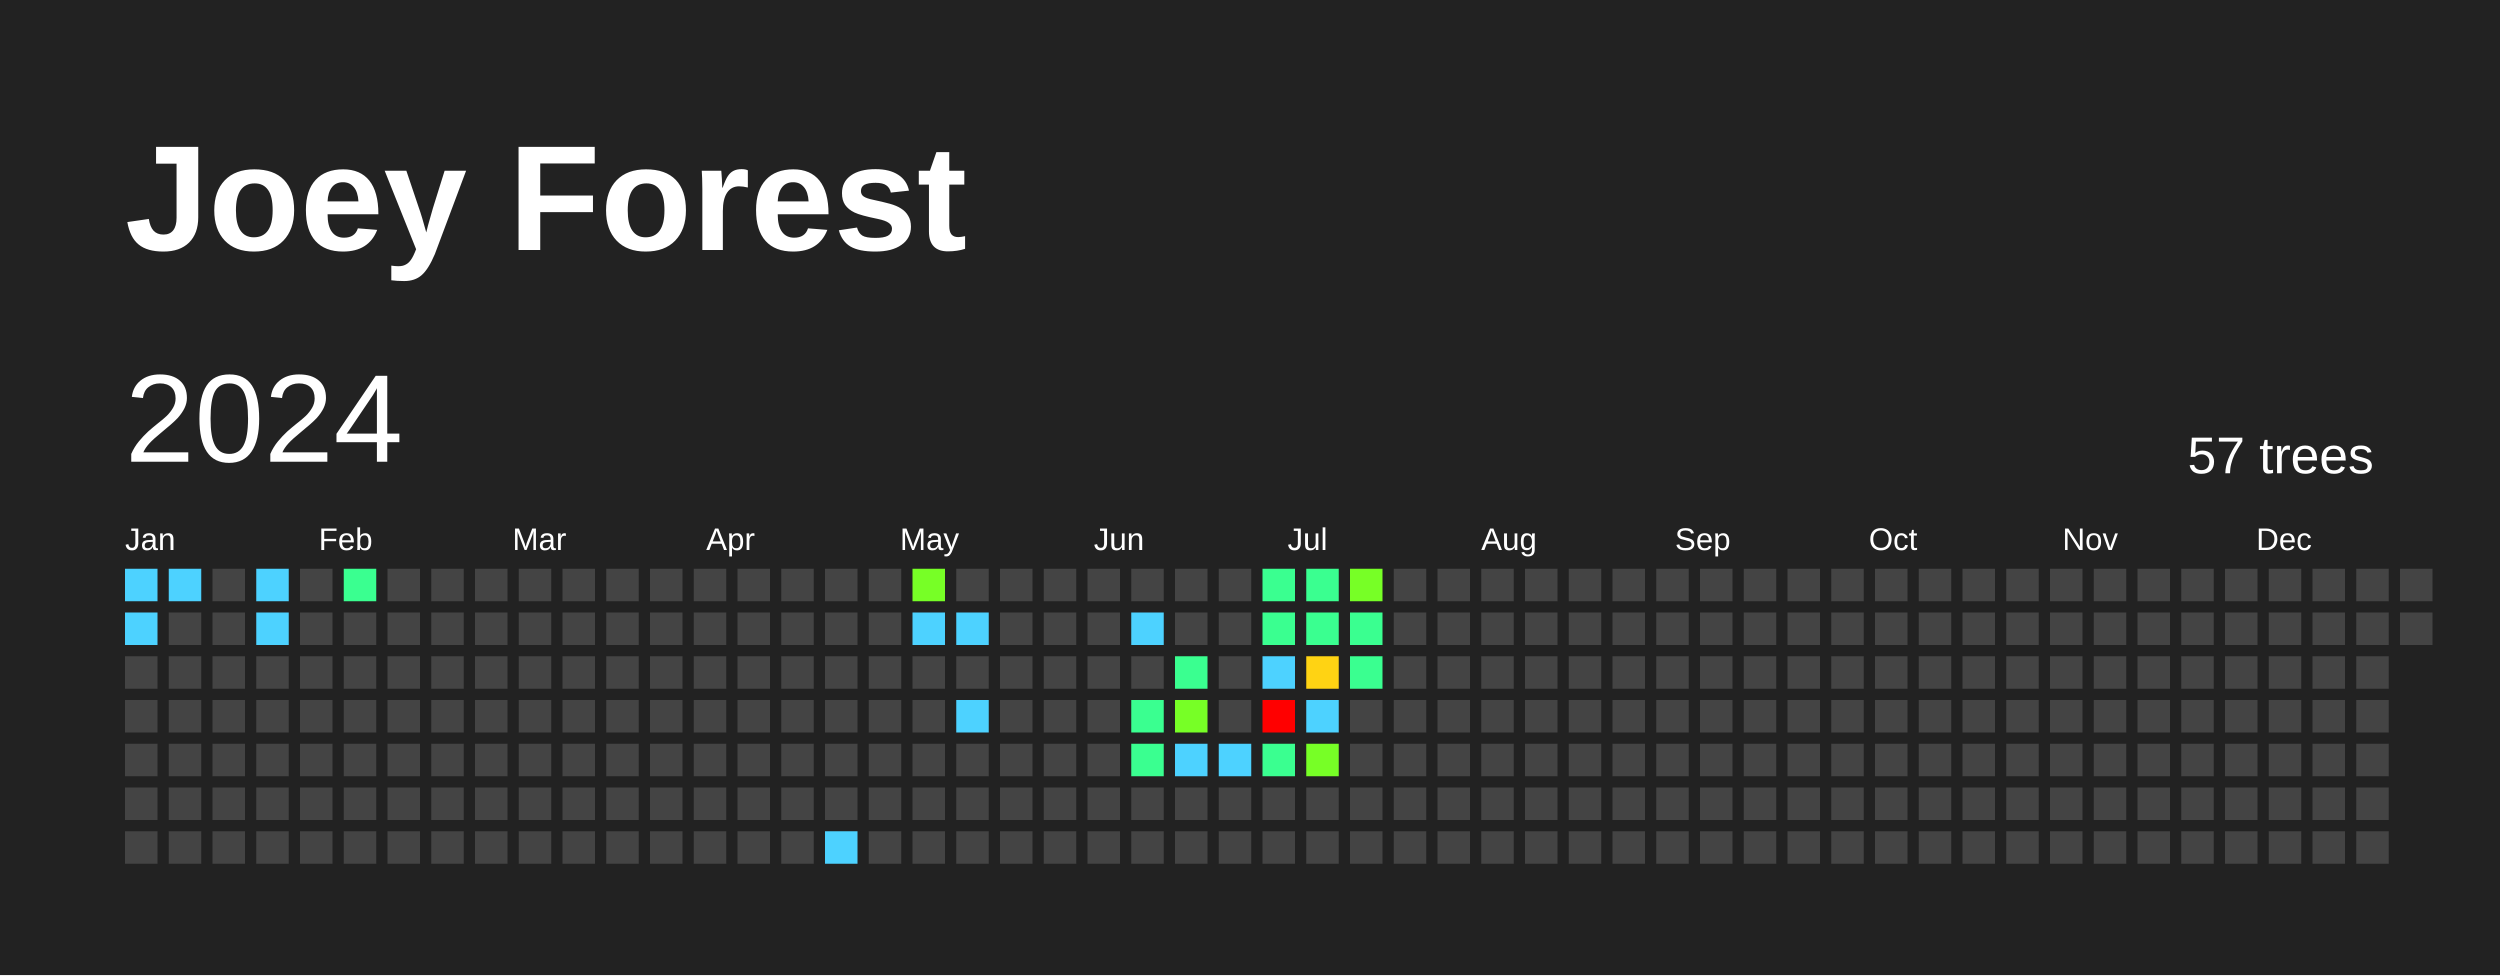
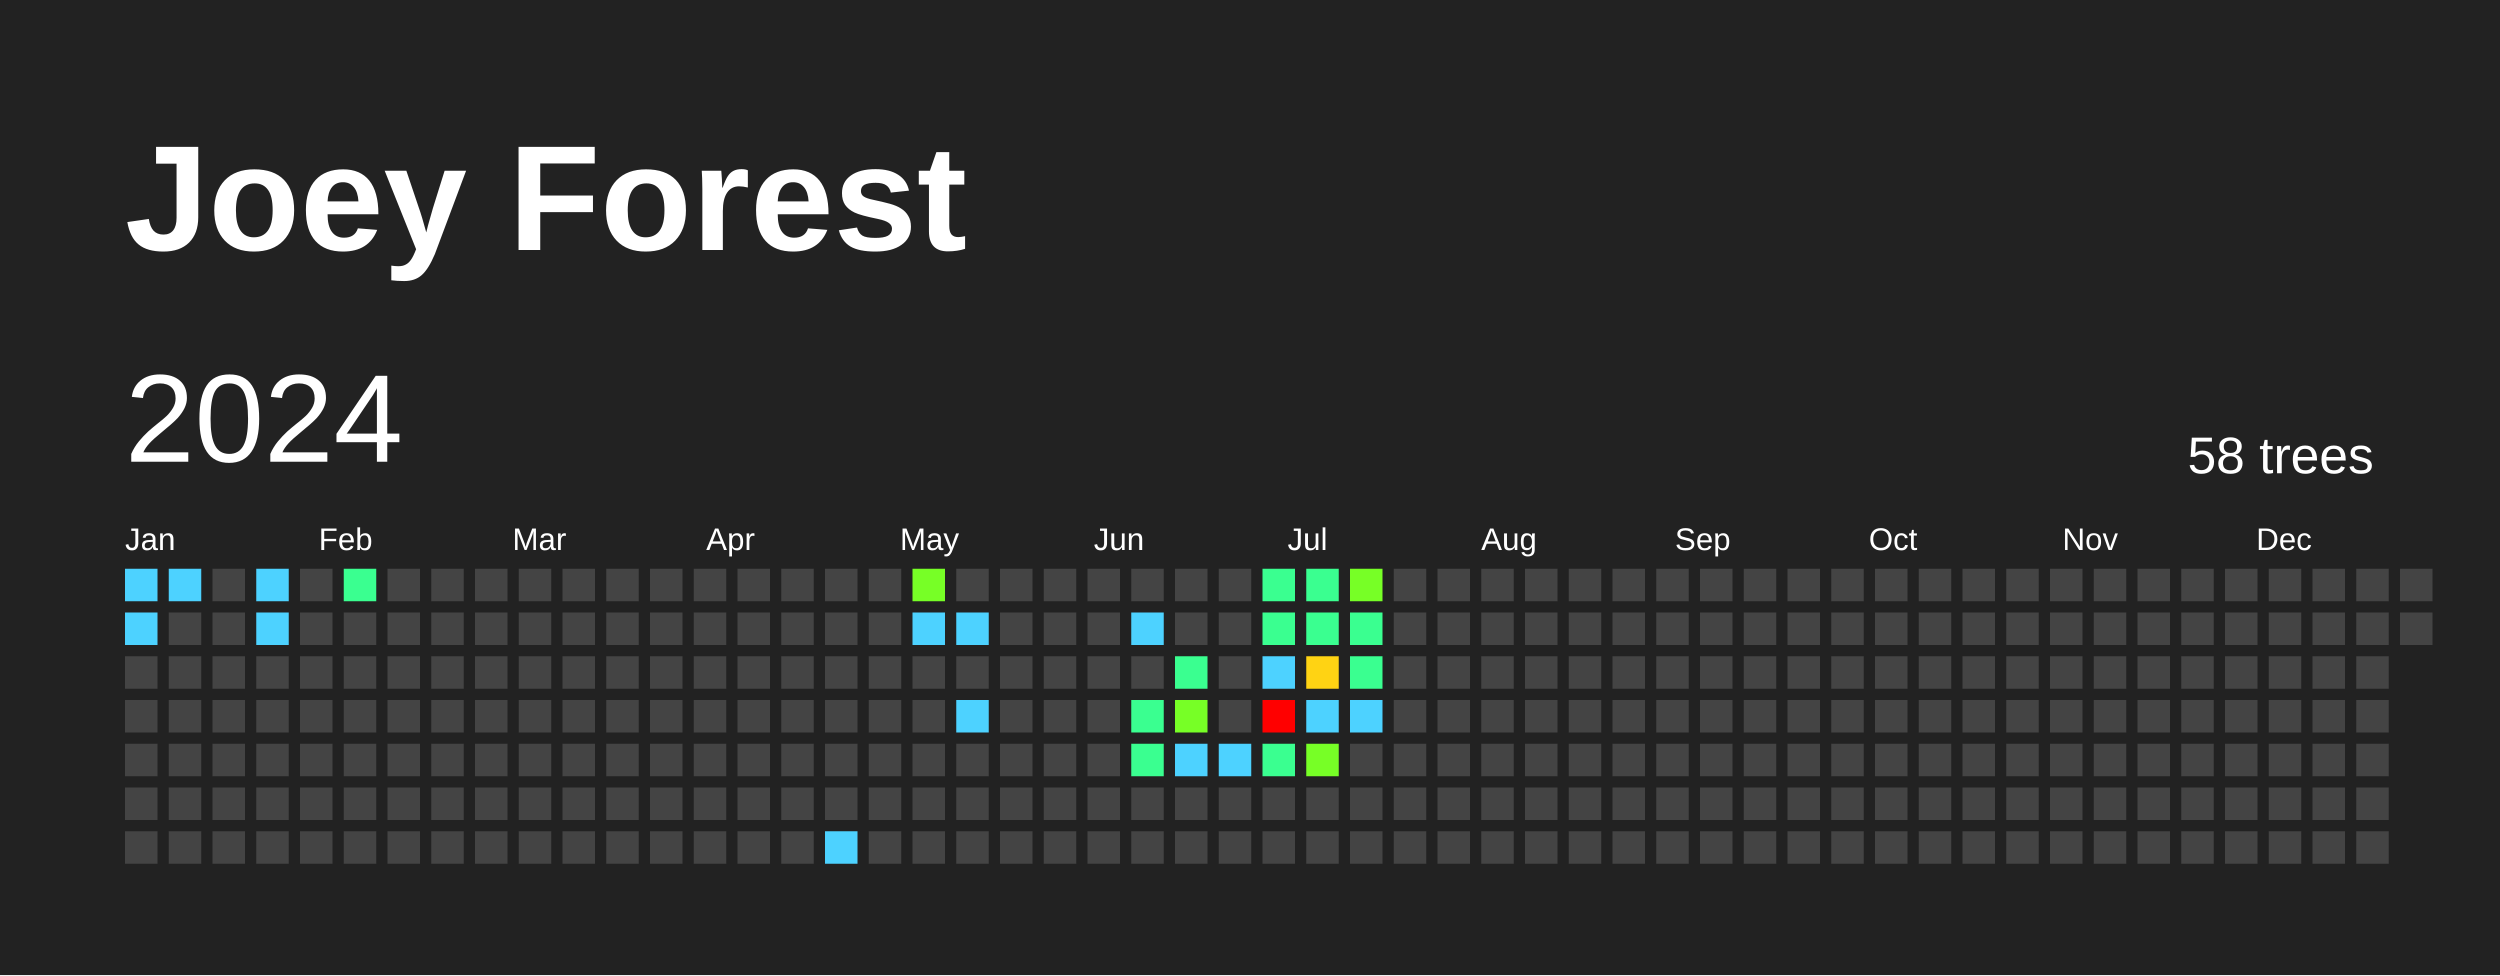
<svg xmlns="http://www.w3.org/2000/svg" baseProfile="full" height="78mm" version="1.1" viewBox="0,0,200,78" width="200mm">
  <defs />
  <rect fill="#222222" height="78" width="200" x="0" y="0" />
  <text fill="#FFFFFF" style="font-size:12px; font-family:Arial; font-weight:bold;" x="10" y="20">Joey Forest</text>
  <text dominant-baseline="hanging" fill="#FFFFFF" style="font-size:10.0px; font-family:Arial;" x="10" y="30">2024</text>
-   <text dominant-baseline="hanging" fill="#FFFFFF" style="font-size:4.125px; font-family:Arial;" x="175" y="35">57 trees</text>
+   <text dominant-baseline="hanging" fill="#FFFFFF" style="font-size:4.125px; font-family:Arial;" x="175" y="35">58 trees</text>
  <text fill="#FFFFFF" style="font-size:2.5px; font-family:Arial" x="10.0" y="44">Jan</text>
  <text fill="#FFFFFF" style="font-size:2.5px; font-family:Arial" x="25.5" y="44">Feb</text>
  <text fill="#FFFFFF" style="font-size:2.5px; font-family:Arial" x="41.0" y="44">Mar</text>
  <text fill="#FFFFFF" style="font-size:2.5px; font-family:Arial" x="56.5" y="44">Apr</text>
  <text fill="#FFFFFF" style="font-size:2.5px; font-family:Arial" x="72.0" y="44">May</text>
  <text fill="#FFFFFF" style="font-size:2.5px; font-family:Arial" x="87.5" y="44">Jun</text>
  <text fill="#FFFFFF" style="font-size:2.5px; font-family:Arial" x="103.0" y="44">Jul</text>
  <text fill="#FFFFFF" style="font-size:2.5px; font-family:Arial" x="118.5" y="44">Aug</text>
  <text fill="#FFFFFF" style="font-size:2.5px; font-family:Arial" x="134.0" y="44">Sep</text>
  <text fill="#FFFFFF" style="font-size:2.5px; font-family:Arial" x="149.5" y="44">Oct</text>
  <text fill="#FFFFFF" style="font-size:2.5px; font-family:Arial" x="165.0" y="44">Nov</text>
  <text fill="#FFFFFF" style="font-size:2.5px; font-family:Arial" x="180.5" y="44">Dec</text>
  <rect fill="#4dd2ff" height="2.6" width="2.6" x="10.0" y="45.5" />
  <rect fill="#4dd2ff" height="2.6" width="2.6" x="10.0" y="49.0" />
  <rect fill="#444444" height="2.6" width="2.6" x="10.0" y="52.5" />
  <rect fill="#444444" height="2.6" width="2.6" x="10.0" y="56.0" />
  <rect fill="#444444" height="2.6" width="2.6" x="10.0" y="59.5" />
  <rect fill="#444444" height="2.6" width="2.6" x="10.0" y="63.0" />
  <rect fill="#444444" height="2.6" width="2.6" x="10.0" y="66.5" />
  <rect fill="#4dd2ff" height="2.6" width="2.6" x="13.5" y="45.5" />
  <rect fill="#444444" height="2.6" width="2.6" x="13.5" y="49.0" />
  <rect fill="#444444" height="2.6" width="2.6" x="13.5" y="52.5" />
  <rect fill="#444444" height="2.6" width="2.6" x="13.5" y="56.0" />
  <rect fill="#444444" height="2.6" width="2.6" x="13.5" y="59.5" />
  <rect fill="#444444" height="2.6" width="2.6" x="13.5" y="63.0" />
  <rect fill="#444444" height="2.6" width="2.6" x="13.5" y="66.5" />
  <rect fill="#444444" height="2.6" width="2.6" x="17.0" y="45.5" />
  <rect fill="#444444" height="2.6" width="2.6" x="17.0" y="49.0" />
  <rect fill="#444444" height="2.6" width="2.6" x="17.0" y="52.5" />
  <rect fill="#444444" height="2.6" width="2.6" x="17.0" y="56.0" />
  <rect fill="#444444" height="2.6" width="2.6" x="17.0" y="59.5" />
  <rect fill="#444444" height="2.6" width="2.6" x="17.0" y="63.0" />
  <rect fill="#444444" height="2.6" width="2.6" x="17.0" y="66.5" />
  <rect fill="#4dd2ff" height="2.6" width="2.6" x="20.5" y="45.5" />
  <rect fill="#4dd2ff" height="2.6" width="2.6" x="20.5" y="49.0" />
  <rect fill="#444444" height="2.6" width="2.6" x="20.5" y="52.5" />
  <rect fill="#444444" height="2.6" width="2.6" x="20.5" y="56.0" />
  <rect fill="#444444" height="2.6" width="2.6" x="20.5" y="59.5" />
  <rect fill="#444444" height="2.6" width="2.6" x="20.5" y="63.0" />
  <rect fill="#444444" height="2.6" width="2.6" x="20.5" y="66.5" />
  <rect fill="#444444" height="2.6" width="2.6" x="24.0" y="45.5" />
  <rect fill="#444444" height="2.6" width="2.6" x="24.0" y="49.0" />
  <rect fill="#444444" height="2.6" width="2.6" x="24.0" y="52.5" />
  <rect fill="#444444" height="2.6" width="2.6" x="24.0" y="56.0" />
  <rect fill="#444444" height="2.6" width="2.6" x="24.0" y="59.5" />
  <rect fill="#444444" height="2.6" width="2.6" x="24.0" y="63.0" />
  <rect fill="#444444" height="2.6" width="2.6" x="24.0" y="66.5" />
  <rect fill="#3aff90" height="2.6" width="2.6" x="27.5" y="45.5" />
  <rect fill="#444444" height="2.6" width="2.6" x="27.5" y="49.0" />
  <rect fill="#444444" height="2.6" width="2.6" x="27.5" y="52.5" />
  <rect fill="#444444" height="2.6" width="2.6" x="27.5" y="56.0" />
  <rect fill="#444444" height="2.6" width="2.6" x="27.5" y="59.5" />
  <rect fill="#444444" height="2.6" width="2.6" x="27.5" y="63.0" />
  <rect fill="#444444" height="2.6" width="2.6" x="27.5" y="66.5" />
  <rect fill="#444444" height="2.6" width="2.6" x="31.0" y="45.5" />
  <rect fill="#444444" height="2.6" width="2.6" x="31.0" y="49.0" />
  <rect fill="#444444" height="2.6" width="2.6" x="31.0" y="52.5" />
  <rect fill="#444444" height="2.6" width="2.6" x="31.0" y="56.0" />
  <rect fill="#444444" height="2.6" width="2.6" x="31.0" y="59.5" />
  <rect fill="#444444" height="2.6" width="2.6" x="31.0" y="63.0" />
  <rect fill="#444444" height="2.6" width="2.6" x="31.0" y="66.5" />
  <rect fill="#444444" height="2.6" width="2.6" x="34.5" y="45.5" />
  <rect fill="#444444" height="2.6" width="2.6" x="34.5" y="49.0" />
  <rect fill="#444444" height="2.6" width="2.6" x="34.5" y="52.5" />
  <rect fill="#444444" height="2.6" width="2.6" x="34.5" y="56.0" />
  <rect fill="#444444" height="2.6" width="2.6" x="34.5" y="59.5" />
  <rect fill="#444444" height="2.6" width="2.6" x="34.5" y="63.0" />
  <rect fill="#444444" height="2.6" width="2.6" x="34.5" y="66.5" />
  <rect fill="#444444" height="2.6" width="2.6" x="38.0" y="45.5" />
  <rect fill="#444444" height="2.6" width="2.6" x="38.0" y="49.0" />
  <rect fill="#444444" height="2.6" width="2.6" x="38.0" y="52.5" />
  <rect fill="#444444" height="2.6" width="2.6" x="38.0" y="56.0" />
  <rect fill="#444444" height="2.6" width="2.6" x="38.0" y="59.5" />
  <rect fill="#444444" height="2.6" width="2.6" x="38.0" y="63.0" />
  <rect fill="#444444" height="2.6" width="2.6" x="38.0" y="66.5" />
  <rect fill="#444444" height="2.6" width="2.6" x="41.5" y="45.5" />
  <rect fill="#444444" height="2.6" width="2.6" x="41.5" y="49.0" />
  <rect fill="#444444" height="2.6" width="2.6" x="41.5" y="52.5" />
  <rect fill="#444444" height="2.6" width="2.6" x="41.5" y="56.0" />
  <rect fill="#444444" height="2.6" width="2.6" x="41.5" y="59.5" />
  <rect fill="#444444" height="2.6" width="2.6" x="41.5" y="63.0" />
  <rect fill="#444444" height="2.6" width="2.6" x="41.5" y="66.5" />
  <rect fill="#444444" height="2.6" width="2.6" x="45.0" y="45.5" />
  <rect fill="#444444" height="2.6" width="2.6" x="45.0" y="49.0" />
  <rect fill="#444444" height="2.6" width="2.6" x="45.0" y="52.5" />
  <rect fill="#444444" height="2.6" width="2.6" x="45.0" y="56.0" />
  <rect fill="#444444" height="2.6" width="2.6" x="45.0" y="59.5" />
  <rect fill="#444444" height="2.6" width="2.6" x="45.0" y="63.0" />
  <rect fill="#444444" height="2.6" width="2.6" x="45.0" y="66.5" />
  <rect fill="#444444" height="2.6" width="2.6" x="48.5" y="45.5" />
  <rect fill="#444444" height="2.6" width="2.6" x="48.5" y="49.0" />
  <rect fill="#444444" height="2.6" width="2.6" x="48.5" y="52.5" />
  <rect fill="#444444" height="2.6" width="2.6" x="48.5" y="56.0" />
  <rect fill="#444444" height="2.6" width="2.6" x="48.5" y="59.5" />
  <rect fill="#444444" height="2.6" width="2.6" x="48.5" y="63.0" />
  <rect fill="#444444" height="2.6" width="2.6" x="48.5" y="66.5" />
  <rect fill="#444444" height="2.6" width="2.6" x="52.0" y="45.5" />
  <rect fill="#444444" height="2.6" width="2.6" x="52.0" y="49.0" />
  <rect fill="#444444" height="2.6" width="2.6" x="52.0" y="52.5" />
  <rect fill="#444444" height="2.6" width="2.6" x="52.0" y="56.0" />
  <rect fill="#444444" height="2.6" width="2.6" x="52.0" y="59.5" />
  <rect fill="#444444" height="2.6" width="2.6" x="52.0" y="63.0" />
  <rect fill="#444444" height="2.6" width="2.6" x="52.0" y="66.5" />
  <rect fill="#444444" height="2.6" width="2.6" x="55.5" y="45.5" />
  <rect fill="#444444" height="2.6" width="2.6" x="55.5" y="49.0" />
  <rect fill="#444444" height="2.6" width="2.6" x="55.5" y="52.5" />
  <rect fill="#444444" height="2.6" width="2.6" x="55.5" y="56.0" />
  <rect fill="#444444" height="2.6" width="2.6" x="55.5" y="59.5" />
  <rect fill="#444444" height="2.6" width="2.6" x="55.5" y="63.0" />
  <rect fill="#444444" height="2.6" width="2.6" x="55.5" y="66.5" />
  <rect fill="#444444" height="2.6" width="2.6" x="59.0" y="45.5" />
  <rect fill="#444444" height="2.6" width="2.6" x="59.0" y="49.0" />
  <rect fill="#444444" height="2.6" width="2.6" x="59.0" y="52.5" />
  <rect fill="#444444" height="2.6" width="2.6" x="59.0" y="56.0" />
  <rect fill="#444444" height="2.6" width="2.6" x="59.0" y="59.5" />
  <rect fill="#444444" height="2.6" width="2.6" x="59.0" y="63.0" />
  <rect fill="#444444" height="2.6" width="2.6" x="59.0" y="66.5" />
  <rect fill="#444444" height="2.6" width="2.6" x="62.5" y="45.5" />
  <rect fill="#444444" height="2.6" width="2.6" x="62.5" y="49.0" />
  <rect fill="#444444" height="2.6" width="2.6" x="62.5" y="52.5" />
  <rect fill="#444444" height="2.6" width="2.6" x="62.5" y="56.0" />
  <rect fill="#444444" height="2.6" width="2.6" x="62.5" y="59.5" />
  <rect fill="#444444" height="2.6" width="2.6" x="62.5" y="63.0" />
  <rect fill="#444444" height="2.6" width="2.6" x="62.5" y="66.5" />
  <rect fill="#444444" height="2.6" width="2.6" x="66.0" y="45.5" />
  <rect fill="#444444" height="2.6" width="2.6" x="66.0" y="49.0" />
  <rect fill="#444444" height="2.6" width="2.6" x="66.0" y="52.5" />
  <rect fill="#444444" height="2.6" width="2.6" x="66.0" y="56.0" />
  <rect fill="#444444" height="2.6" width="2.6" x="66.0" y="59.5" />
  <rect fill="#444444" height="2.6" width="2.6" x="66.0" y="63.0" />
  <rect fill="#4dd2ff" height="2.6" width="2.6" x="66.0" y="66.5" />
  <rect fill="#444444" height="2.6" width="2.6" x="69.5" y="45.5" />
  <rect fill="#444444" height="2.6" width="2.6" x="69.5" y="49.0" />
  <rect fill="#444444" height="2.6" width="2.6" x="69.5" y="52.5" />
  <rect fill="#444444" height="2.6" width="2.6" x="69.5" y="56.0" />
  <rect fill="#444444" height="2.6" width="2.6" x="69.5" y="59.5" />
  <rect fill="#444444" height="2.6" width="2.6" x="69.5" y="63.0" />
  <rect fill="#444444" height="2.6" width="2.6" x="69.5" y="66.5" />
  <rect fill="#77ff26" height="2.6" width="2.6" x="73.0" y="45.5" />
  <rect fill="#4dd2ff" height="2.6" width="2.6" x="73.0" y="49.0" />
  <rect fill="#444444" height="2.6" width="2.6" x="73.0" y="52.5" />
  <rect fill="#444444" height="2.6" width="2.6" x="73.0" y="56.0" />
  <rect fill="#444444" height="2.6" width="2.6" x="73.0" y="59.5" />
  <rect fill="#444444" height="2.6" width="2.6" x="73.0" y="63.0" />
  <rect fill="#444444" height="2.6" width="2.6" x="73.0" y="66.5" />
  <rect fill="#444444" height="2.6" width="2.6" x="76.5" y="45.5" />
  <rect fill="#4dd2ff" height="2.6" width="2.6" x="76.5" y="49.0" />
  <rect fill="#444444" height="2.6" width="2.6" x="76.5" y="52.5" />
  <rect fill="#4dd2ff" height="2.6" width="2.6" x="76.5" y="56.0" />
  <rect fill="#444444" height="2.6" width="2.6" x="76.5" y="59.5" />
  <rect fill="#444444" height="2.6" width="2.6" x="76.5" y="63.0" />
  <rect fill="#444444" height="2.6" width="2.6" x="76.5" y="66.5" />
  <rect fill="#444444" height="2.6" width="2.6" x="80.0" y="45.5" />
  <rect fill="#444444" height="2.6" width="2.6" x="80.0" y="49.0" />
  <rect fill="#444444" height="2.6" width="2.6" x="80.0" y="52.5" />
  <rect fill="#444444" height="2.6" width="2.6" x="80.0" y="56.0" />
  <rect fill="#444444" height="2.6" width="2.6" x="80.0" y="59.5" />
  <rect fill="#444444" height="2.6" width="2.6" x="80.0" y="63.0" />
  <rect fill="#444444" height="2.6" width="2.6" x="80.0" y="66.5" />
  <rect fill="#444444" height="2.6" width="2.6" x="83.5" y="45.5" />
  <rect fill="#444444" height="2.6" width="2.6" x="83.5" y="49.0" />
  <rect fill="#444444" height="2.6" width="2.6" x="83.5" y="52.5" />
  <rect fill="#444444" height="2.6" width="2.6" x="83.5" y="56.0" />
  <rect fill="#444444" height="2.6" width="2.6" x="83.5" y="59.5" />
  <rect fill="#444444" height="2.6" width="2.6" x="83.5" y="63.0" />
  <rect fill="#444444" height="2.6" width="2.6" x="83.5" y="66.5" />
  <rect fill="#444444" height="2.6" width="2.6" x="87.0" y="45.5" />
  <rect fill="#444444" height="2.6" width="2.6" x="87.0" y="49.0" />
  <rect fill="#444444" height="2.6" width="2.6" x="87.0" y="52.5" />
  <rect fill="#444444" height="2.6" width="2.6" x="87.0" y="56.0" />
  <rect fill="#444444" height="2.6" width="2.6" x="87.0" y="59.5" />
  <rect fill="#444444" height="2.6" width="2.6" x="87.0" y="63.0" />
  <rect fill="#444444" height="2.6" width="2.6" x="87.0" y="66.5" />
  <rect fill="#444444" height="2.6" width="2.6" x="90.5" y="45.5" />
  <rect fill="#4dd2ff" height="2.6" width="2.6" x="90.5" y="49.0" />
  <rect fill="#444444" height="2.6" width="2.6" x="90.5" y="52.5" />
  <rect fill="#3aff90" height="2.6" width="2.6" x="90.5" y="56.0" />
  <rect fill="#3aff90" height="2.6" width="2.6" x="90.5" y="59.5" />
  <rect fill="#444444" height="2.6" width="2.6" x="90.5" y="63.0" />
  <rect fill="#444444" height="2.6" width="2.6" x="90.5" y="66.5" />
  <rect fill="#444444" height="2.6" width="2.6" x="94.0" y="45.5" />
  <rect fill="#444444" height="2.6" width="2.6" x="94.0" y="49.0" />
  <rect fill="#3aff90" height="2.6" width="2.6" x="94.0" y="52.5" />
  <rect fill="#77ff26" height="2.6" width="2.6" x="94.0" y="56.0" />
  <rect fill="#4dd2ff" height="2.6" width="2.6" x="94.0" y="59.5" />
  <rect fill="#444444" height="2.6" width="2.6" x="94.0" y="63.0" />
  <rect fill="#444444" height="2.6" width="2.6" x="94.0" y="66.5" />
  <rect fill="#444444" height="2.6" width="2.6" x="97.5" y="45.5" />
  <rect fill="#444444" height="2.6" width="2.6" x="97.5" y="49.0" />
  <rect fill="#444444" height="2.6" width="2.6" x="97.5" y="52.5" />
  <rect fill="#444444" height="2.6" width="2.6" x="97.5" y="56.0" />
  <rect fill="#4dd2ff" height="2.6" width="2.6" x="97.5" y="59.5" />
  <rect fill="#444444" height="2.6" width="2.6" x="97.5" y="63.0" />
  <rect fill="#444444" height="2.6" width="2.6" x="97.5" y="66.5" />
  <rect fill="#3aff90" height="2.6" width="2.6" x="101.0" y="45.5" />
  <rect fill="#3aff90" height="2.6" width="2.6" x="101.0" y="49.0" />
  <rect fill="#4dd2ff" height="2.6" width="2.6" x="101.0" y="52.5" />
  <rect fill="red" height="2.6" width="2.6" x="101.0" y="56.0" />
  <rect fill="#3aff90" height="2.6" width="2.6" x="101.0" y="59.5" />
  <rect fill="#444444" height="2.6" width="2.6" x="101.0" y="63.0" />
  <rect fill="#444444" height="2.6" width="2.6" x="101.0" y="66.5" />
  <rect fill="#3aff90" height="2.6" width="2.6" x="104.5" y="45.5" />
  <rect fill="#3aff90" height="2.6" width="2.6" x="104.5" y="49.0" />
  <rect fill="#ffd313" height="2.6" width="2.6" x="104.5" y="52.5" />
  <rect fill="#4dd2ff" height="2.6" width="2.6" x="104.5" y="56.0" />
  <rect fill="#77ff26" height="2.6" width="2.6" x="104.5" y="59.5" />
  <rect fill="#444444" height="2.6" width="2.6" x="104.5" y="63.0" />
  <rect fill="#444444" height="2.6" width="2.6" x="104.5" y="66.5" />
  <rect fill="#77ff26" height="2.6" width="2.6" x="108.0" y="45.5" />
  <rect fill="#3aff90" height="2.6" width="2.6" x="108.0" y="49.0" />
  <rect fill="#3aff90" height="2.6" width="2.6" x="108.0" y="52.5" />
-   <rect fill="#444444" height="2.6" width="2.6" x="108.0" y="56.0" />
+   <rect fill="#4dd2ff" height="2.6" width="2.6" x="108.0" y="56.0" />
  <rect fill="#444444" height="2.6" width="2.6" x="108.0" y="59.5" />
  <rect fill="#444444" height="2.6" width="2.6" x="108.0" y="63.0" />
  <rect fill="#444444" height="2.6" width="2.6" x="108.0" y="66.5" />
  <rect fill="#444444" height="2.6" width="2.6" x="111.5" y="45.5" />
  <rect fill="#444444" height="2.6" width="2.6" x="111.5" y="49.0" />
  <rect fill="#444444" height="2.6" width="2.6" x="111.5" y="52.5" />
  <rect fill="#444444" height="2.6" width="2.6" x="111.5" y="56.0" />
  <rect fill="#444444" height="2.6" width="2.6" x="111.5" y="59.5" />
  <rect fill="#444444" height="2.6" width="2.6" x="111.5" y="63.0" />
  <rect fill="#444444" height="2.6" width="2.6" x="111.5" y="66.5" />
  <rect fill="#444444" height="2.6" width="2.6" x="115.0" y="45.5" />
  <rect fill="#444444" height="2.6" width="2.6" x="115.0" y="49.0" />
  <rect fill="#444444" height="2.6" width="2.6" x="115.0" y="52.5" />
  <rect fill="#444444" height="2.6" width="2.6" x="115.0" y="56.0" />
  <rect fill="#444444" height="2.6" width="2.6" x="115.0" y="59.5" />
  <rect fill="#444444" height="2.6" width="2.6" x="115.0" y="63.0" />
  <rect fill="#444444" height="2.6" width="2.6" x="115.0" y="66.5" />
  <rect fill="#444444" height="2.6" width="2.6" x="118.5" y="45.5" />
  <rect fill="#444444" height="2.6" width="2.6" x="118.5" y="49.0" />
  <rect fill="#444444" height="2.6" width="2.6" x="118.5" y="52.5" />
  <rect fill="#444444" height="2.6" width="2.6" x="118.5" y="56.0" />
  <rect fill="#444444" height="2.6" width="2.6" x="118.5" y="59.5" />
  <rect fill="#444444" height="2.6" width="2.6" x="118.5" y="63.0" />
  <rect fill="#444444" height="2.6" width="2.6" x="118.5" y="66.5" />
  <rect fill="#444444" height="2.6" width="2.6" x="122.0" y="45.5" />
  <rect fill="#444444" height="2.6" width="2.6" x="122.0" y="49.0" />
  <rect fill="#444444" height="2.6" width="2.6" x="122.0" y="52.5" />
  <rect fill="#444444" height="2.6" width="2.6" x="122.0" y="56.0" />
  <rect fill="#444444" height="2.6" width="2.6" x="122.0" y="59.5" />
  <rect fill="#444444" height="2.6" width="2.6" x="122.0" y="63.0" />
  <rect fill="#444444" height="2.6" width="2.6" x="122.0" y="66.5" />
  <rect fill="#444444" height="2.6" width="2.6" x="125.5" y="45.5" />
  <rect fill="#444444" height="2.6" width="2.6" x="125.5" y="49.0" />
  <rect fill="#444444" height="2.6" width="2.6" x="125.5" y="52.5" />
  <rect fill="#444444" height="2.6" width="2.6" x="125.5" y="56.0" />
  <rect fill="#444444" height="2.6" width="2.6" x="125.5" y="59.5" />
  <rect fill="#444444" height="2.6" width="2.6" x="125.5" y="63.0" />
  <rect fill="#444444" height="2.6" width="2.6" x="125.5" y="66.5" />
  <rect fill="#444444" height="2.6" width="2.6" x="129.0" y="45.5" />
  <rect fill="#444444" height="2.6" width="2.6" x="129.0" y="49.0" />
  <rect fill="#444444" height="2.6" width="2.6" x="129.0" y="52.5" />
  <rect fill="#444444" height="2.6" width="2.6" x="129.0" y="56.0" />
  <rect fill="#444444" height="2.6" width="2.6" x="129.0" y="59.5" />
  <rect fill="#444444" height="2.6" width="2.6" x="129.0" y="63.0" />
  <rect fill="#444444" height="2.6" width="2.6" x="129.0" y="66.5" />
  <rect fill="#444444" height="2.6" width="2.6" x="132.5" y="45.5" />
  <rect fill="#444444" height="2.6" width="2.6" x="132.5" y="49.0" />
  <rect fill="#444444" height="2.6" width="2.6" x="132.5" y="52.5" />
  <rect fill="#444444" height="2.6" width="2.6" x="132.5" y="56.0" />
  <rect fill="#444444" height="2.6" width="2.6" x="132.5" y="59.5" />
  <rect fill="#444444" height="2.6" width="2.6" x="132.5" y="63.0" />
  <rect fill="#444444" height="2.6" width="2.6" x="132.5" y="66.5" />
  <rect fill="#444444" height="2.6" width="2.6" x="136.0" y="45.5" />
  <rect fill="#444444" height="2.6" width="2.6" x="136.0" y="49.0" />
  <rect fill="#444444" height="2.6" width="2.6" x="136.0" y="52.5" />
  <rect fill="#444444" height="2.6" width="2.6" x="136.0" y="56.0" />
  <rect fill="#444444" height="2.6" width="2.6" x="136.0" y="59.5" />
  <rect fill="#444444" height="2.6" width="2.6" x="136.0" y="63.0" />
  <rect fill="#444444" height="2.6" width="2.6" x="136.0" y="66.5" />
  <rect fill="#444444" height="2.6" width="2.6" x="139.5" y="45.5" />
  <rect fill="#444444" height="2.6" width="2.6" x="139.5" y="49.0" />
  <rect fill="#444444" height="2.6" width="2.6" x="139.5" y="52.5" />
  <rect fill="#444444" height="2.6" width="2.6" x="139.5" y="56.0" />
  <rect fill="#444444" height="2.6" width="2.6" x="139.5" y="59.5" />
  <rect fill="#444444" height="2.6" width="2.6" x="139.5" y="63.0" />
  <rect fill="#444444" height="2.6" width="2.6" x="139.5" y="66.5" />
  <rect fill="#444444" height="2.6" width="2.6" x="143.0" y="45.5" />
  <rect fill="#444444" height="2.6" width="2.6" x="143.0" y="49.0" />
  <rect fill="#444444" height="2.6" width="2.6" x="143.0" y="52.5" />
  <rect fill="#444444" height="2.6" width="2.6" x="143.0" y="56.0" />
  <rect fill="#444444" height="2.6" width="2.6" x="143.0" y="59.5" />
  <rect fill="#444444" height="2.6" width="2.6" x="143.0" y="63.0" />
  <rect fill="#444444" height="2.6" width="2.6" x="143.0" y="66.5" />
  <rect fill="#444444" height="2.6" width="2.6" x="146.5" y="45.5" />
  <rect fill="#444444" height="2.6" width="2.6" x="146.5" y="49.0" />
  <rect fill="#444444" height="2.6" width="2.6" x="146.5" y="52.5" />
  <rect fill="#444444" height="2.6" width="2.6" x="146.5" y="56.0" />
  <rect fill="#444444" height="2.6" width="2.6" x="146.5" y="59.5" />
  <rect fill="#444444" height="2.6" width="2.6" x="146.5" y="63.0" />
  <rect fill="#444444" height="2.6" width="2.6" x="146.5" y="66.5" />
  <rect fill="#444444" height="2.6" width="2.6" x="150.0" y="45.5" />
  <rect fill="#444444" height="2.6" width="2.6" x="150.0" y="49.0" />
  <rect fill="#444444" height="2.6" width="2.6" x="150.0" y="52.5" />
  <rect fill="#444444" height="2.6" width="2.6" x="150.0" y="56.0" />
  <rect fill="#444444" height="2.6" width="2.6" x="150.0" y="59.5" />
  <rect fill="#444444" height="2.6" width="2.6" x="150.0" y="63.0" />
  <rect fill="#444444" height="2.6" width="2.6" x="150.0" y="66.5" />
  <rect fill="#444444" height="2.6" width="2.6" x="153.5" y="45.5" />
  <rect fill="#444444" height="2.6" width="2.6" x="153.5" y="49.0" />
  <rect fill="#444444" height="2.6" width="2.6" x="153.5" y="52.5" />
  <rect fill="#444444" height="2.6" width="2.6" x="153.5" y="56.0" />
  <rect fill="#444444" height="2.6" width="2.6" x="153.5" y="59.5" />
  <rect fill="#444444" height="2.6" width="2.6" x="153.5" y="63.0" />
  <rect fill="#444444" height="2.6" width="2.6" x="153.5" y="66.5" />
  <rect fill="#444444" height="2.6" width="2.6" x="157.0" y="45.5" />
  <rect fill="#444444" height="2.6" width="2.6" x="157.0" y="49.0" />
  <rect fill="#444444" height="2.6" width="2.6" x="157.0" y="52.5" />
  <rect fill="#444444" height="2.6" width="2.6" x="157.0" y="56.0" />
  <rect fill="#444444" height="2.6" width="2.6" x="157.0" y="59.5" />
  <rect fill="#444444" height="2.6" width="2.6" x="157.0" y="63.0" />
  <rect fill="#444444" height="2.6" width="2.6" x="157.0" y="66.5" />
  <rect fill="#444444" height="2.6" width="2.6" x="160.5" y="45.5" />
  <rect fill="#444444" height="2.6" width="2.6" x="160.5" y="49.0" />
  <rect fill="#444444" height="2.6" width="2.6" x="160.5" y="52.5" />
  <rect fill="#444444" height="2.6" width="2.6" x="160.5" y="56.0" />
  <rect fill="#444444" height="2.6" width="2.6" x="160.5" y="59.5" />
  <rect fill="#444444" height="2.6" width="2.6" x="160.5" y="63.0" />
  <rect fill="#444444" height="2.6" width="2.6" x="160.5" y="66.5" />
  <rect fill="#444444" height="2.6" width="2.6" x="164.0" y="45.5" />
  <rect fill="#444444" height="2.6" width="2.6" x="164.0" y="49.0" />
  <rect fill="#444444" height="2.6" width="2.6" x="164.0" y="52.5" />
  <rect fill="#444444" height="2.6" width="2.6" x="164.0" y="56.0" />
  <rect fill="#444444" height="2.6" width="2.6" x="164.0" y="59.5" />
  <rect fill="#444444" height="2.6" width="2.6" x="164.0" y="63.0" />
  <rect fill="#444444" height="2.6" width="2.6" x="164.0" y="66.5" />
  <rect fill="#444444" height="2.6" width="2.6" x="167.5" y="45.5" />
  <rect fill="#444444" height="2.6" width="2.6" x="167.5" y="49.0" />
  <rect fill="#444444" height="2.6" width="2.6" x="167.5" y="52.5" />
  <rect fill="#444444" height="2.6" width="2.6" x="167.5" y="56.0" />
  <rect fill="#444444" height="2.6" width="2.6" x="167.5" y="59.5" />
  <rect fill="#444444" height="2.6" width="2.6" x="167.5" y="63.0" />
  <rect fill="#444444" height="2.6" width="2.6" x="167.5" y="66.5" />
  <rect fill="#444444" height="2.6" width="2.6" x="171.0" y="45.5" />
  <rect fill="#444444" height="2.6" width="2.6" x="171.0" y="49.0" />
  <rect fill="#444444" height="2.6" width="2.6" x="171.0" y="52.5" />
  <rect fill="#444444" height="2.6" width="2.6" x="171.0" y="56.0" />
  <rect fill="#444444" height="2.6" width="2.6" x="171.0" y="59.5" />
  <rect fill="#444444" height="2.6" width="2.6" x="171.0" y="63.0" />
  <rect fill="#444444" height="2.6" width="2.6" x="171.0" y="66.5" />
  <rect fill="#444444" height="2.6" width="2.6" x="174.5" y="45.5" />
  <rect fill="#444444" height="2.6" width="2.6" x="174.5" y="49.0" />
  <rect fill="#444444" height="2.6" width="2.6" x="174.5" y="52.5" />
  <rect fill="#444444" height="2.6" width="2.6" x="174.5" y="56.0" />
  <rect fill="#444444" height="2.6" width="2.6" x="174.5" y="59.5" />
  <rect fill="#444444" height="2.6" width="2.6" x="174.5" y="63.0" />
  <rect fill="#444444" height="2.6" width="2.6" x="174.5" y="66.5" />
  <rect fill="#444444" height="2.6" width="2.6" x="178.0" y="45.5" />
  <rect fill="#444444" height="2.6" width="2.6" x="178.0" y="49.0" />
  <rect fill="#444444" height="2.6" width="2.6" x="178.0" y="52.5" />
  <rect fill="#444444" height="2.6" width="2.6" x="178.0" y="56.0" />
  <rect fill="#444444" height="2.6" width="2.6" x="178.0" y="59.5" />
  <rect fill="#444444" height="2.6" width="2.6" x="178.0" y="63.0" />
  <rect fill="#444444" height="2.6" width="2.6" x="178.0" y="66.5" />
  <rect fill="#444444" height="2.6" width="2.6" x="181.5" y="45.5" />
  <rect fill="#444444" height="2.6" width="2.6" x="181.5" y="49.0" />
  <rect fill="#444444" height="2.6" width="2.6" x="181.5" y="52.5" />
  <rect fill="#444444" height="2.6" width="2.6" x="181.5" y="56.0" />
  <rect fill="#444444" height="2.6" width="2.6" x="181.5" y="59.5" />
  <rect fill="#444444" height="2.6" width="2.6" x="181.5" y="63.0" />
  <rect fill="#444444" height="2.6" width="2.6" x="181.5" y="66.5" />
  <rect fill="#444444" height="2.6" width="2.6" x="185.0" y="45.5" />
  <rect fill="#444444" height="2.6" width="2.6" x="185.0" y="49.0" />
  <rect fill="#444444" height="2.6" width="2.6" x="185.0" y="52.5" />
  <rect fill="#444444" height="2.6" width="2.6" x="185.0" y="56.0" />
  <rect fill="#444444" height="2.6" width="2.6" x="185.0" y="59.5" />
  <rect fill="#444444" height="2.6" width="2.6" x="185.0" y="63.0" />
  <rect fill="#444444" height="2.6" width="2.6" x="185.0" y="66.5" />
  <rect fill="#444444" height="2.6" width="2.6" x="188.5" y="45.5" />
  <rect fill="#444444" height="2.6" width="2.6" x="188.5" y="49.0" />
  <rect fill="#444444" height="2.6" width="2.6" x="188.5" y="52.5" />
  <rect fill="#444444" height="2.6" width="2.6" x="188.5" y="56.0" />
  <rect fill="#444444" height="2.6" width="2.6" x="188.5" y="59.5" />
  <rect fill="#444444" height="2.6" width="2.6" x="188.5" y="63.0" />
  <rect fill="#444444" height="2.6" width="2.6" x="188.5" y="66.5" />
  <rect fill="#444444" height="2.6" width="2.6" x="192.0" y="45.5" />
  <rect fill="#444444" height="2.6" width="2.6" x="192.0" y="49.0" />
</svg>
